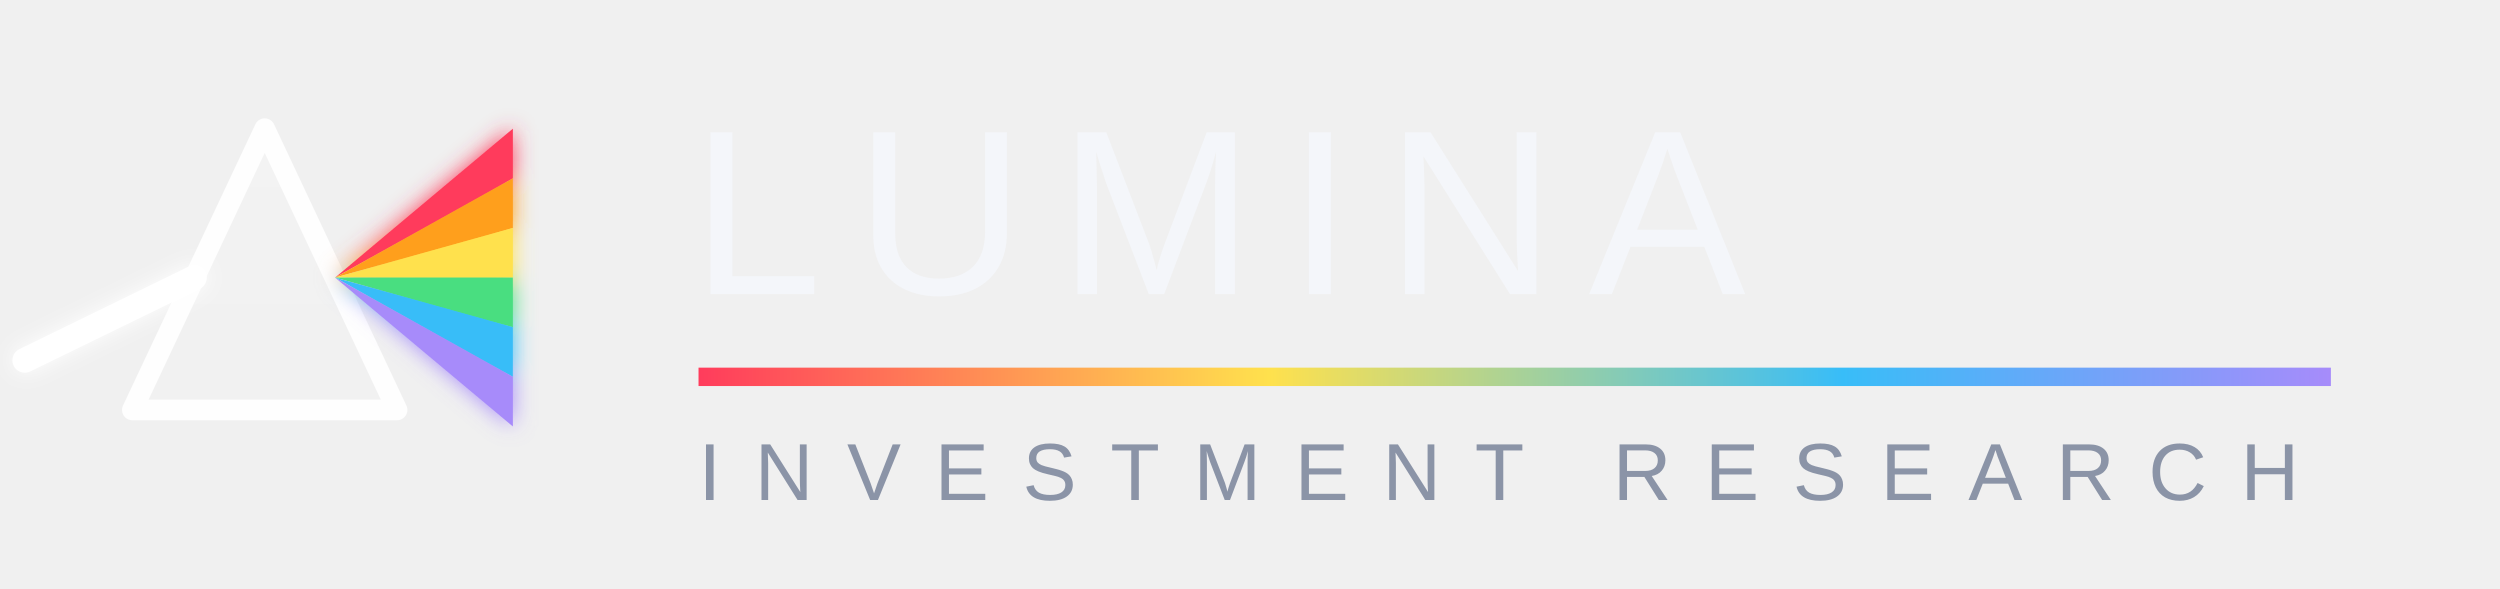
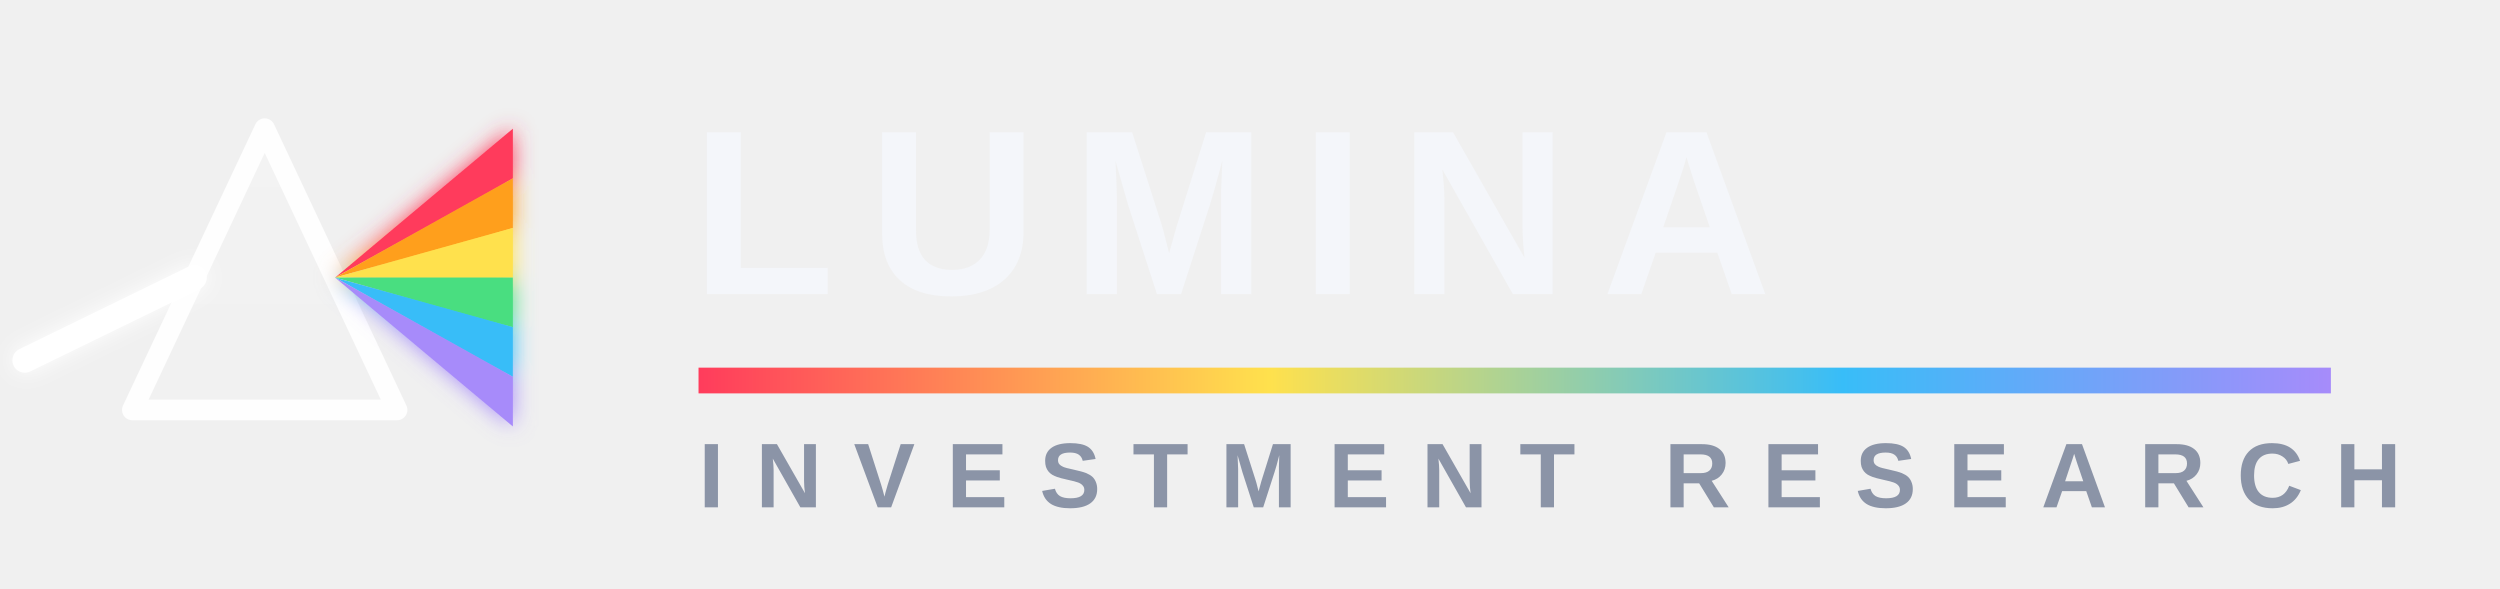
<svg xmlns="http://www.w3.org/2000/svg" width="340" height="80" viewBox="0 0 340 80">
  <defs>
    <filter id="glow" x="-40%" y="-40%" width="180%" height="180%">
      <feGaussianBlur stdDeviation="1.3" result="b" />
      <feMerge>
        <feMergeNode in="b" />
        <feMergeNode in="SourceGraphic" />
      </feMerge>
    </filter>
    <linearGradient id="glass" x1="0" y1="0" x2="0" y2="1">
      <stop offset="0" stop-color="#ffffff" stop-opacity="0.20" />
      <stop offset="1" stop-color="#ffffff" stop-opacity="0.04" />
    </linearGradient>
    <linearGradient id="spectrum" x1="0" y1="0" x2="1" y2="0">
      <stop offset="0" stop-color="#ff3b5c" />
      <stop offset="0.35" stop-color="#ffe14d" />
      <stop offset="0.7" stop-color="#38bdf8" />
      <stop offset="1" stop-color="#a78bfa" />
    </linearGradient>
  </defs>
  <g transform="translate(0,4) scale(1.125)">
    <polygon points="32,12 16,46 48,46" fill="url(#glass)" stroke="#ffffff" stroke-opacity="0.9" stroke-width="2.5" stroke-linejoin="round" />
    <line x1="3" y1="40" x2="23.5" y2="30" stroke="#ffffff" stroke-width="3" stroke-linecap="round" filter="url(#glow)" />
    <g filter="url(#glow)">
      <polygon points="40.5,30 62,12 62,18" fill="#ff3b5c" />
      <polygon points="40.5,30 62,18 62,24" fill="#ff9f1c" />
      <polygon points="40.5,30 62,24 62,30" fill="#ffe14d" />
      <polygon points="40.5,30 62,30 62,36" fill="#4ade80" />
      <polygon points="40.5,30 62,36 62,42" fill="#38bdf8" />
      <polygon points="40.5,30 62,42 62,48" fill="#a78bfa" />
    </g>
  </g>
-   <text x="94" y="40" font-family="Manrope, 'Helvetica Neue', Arial, sans-serif" font-weight="500" font-size="32" letter-spacing="4.5" fill="#f4f6fa">LUMINA</text>
-   <rect x="95" y="50" width="222" height="2.5" fill="url(#spectrum)" />
-   <text x="95" y="68" font-family="Manrope, 'Helvetica Neue', Arial, sans-serif" font-weight="500" font-size="11" letter-spacing="4.6" fill="#8b94a7">INVESTMENT RESEARCH</text>
+   <text x="94" y="40" font-family="Manrope, 'Helvetica Neue', Arial, sans-serif" font-weight="800" font-size="32" letter-spacing="4.5" fill="#f4f6fa">LUMINA</text>
+   <rect x="95" y="50" width="222" height="3.5" fill="url(#spectrum)" />
+   <text x="95" y="69" font-family="Manrope, 'Helvetica Neue', Arial, sans-serif" font-weight="800" font-size="12.5" letter-spacing="4.3" fill="#8b94a7">INVESTMENT RESEARCH</text>
</svg>
